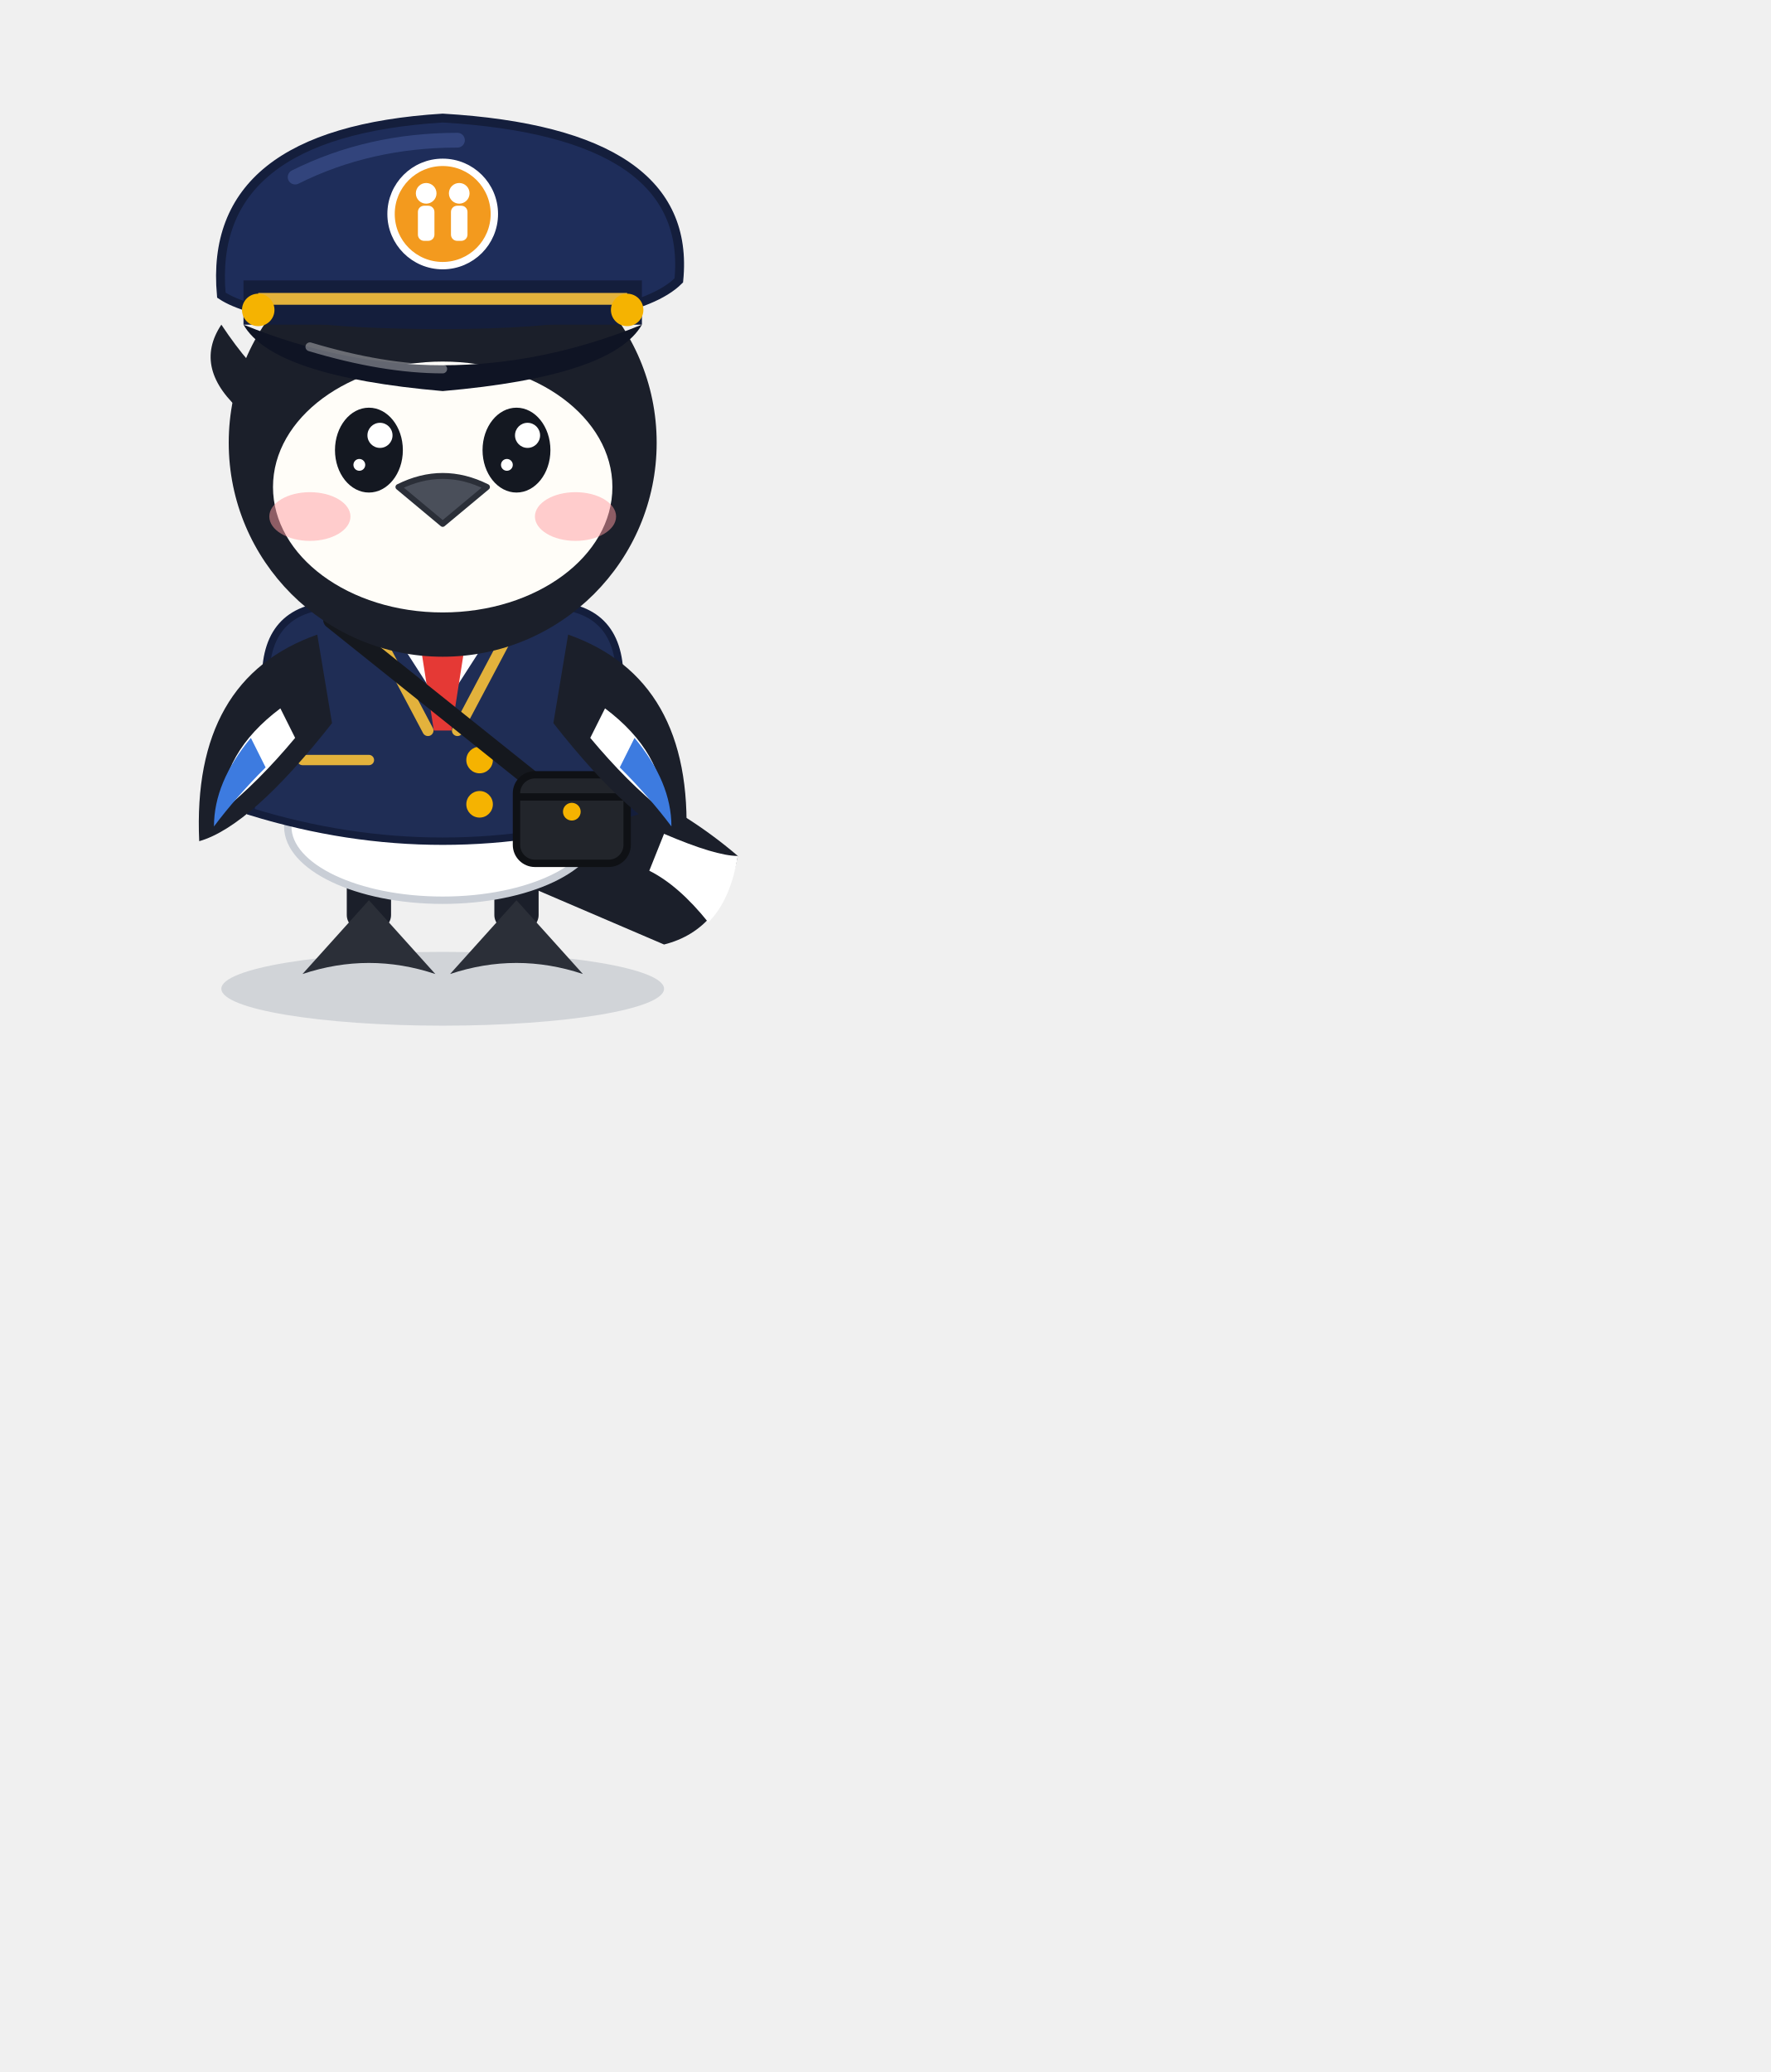
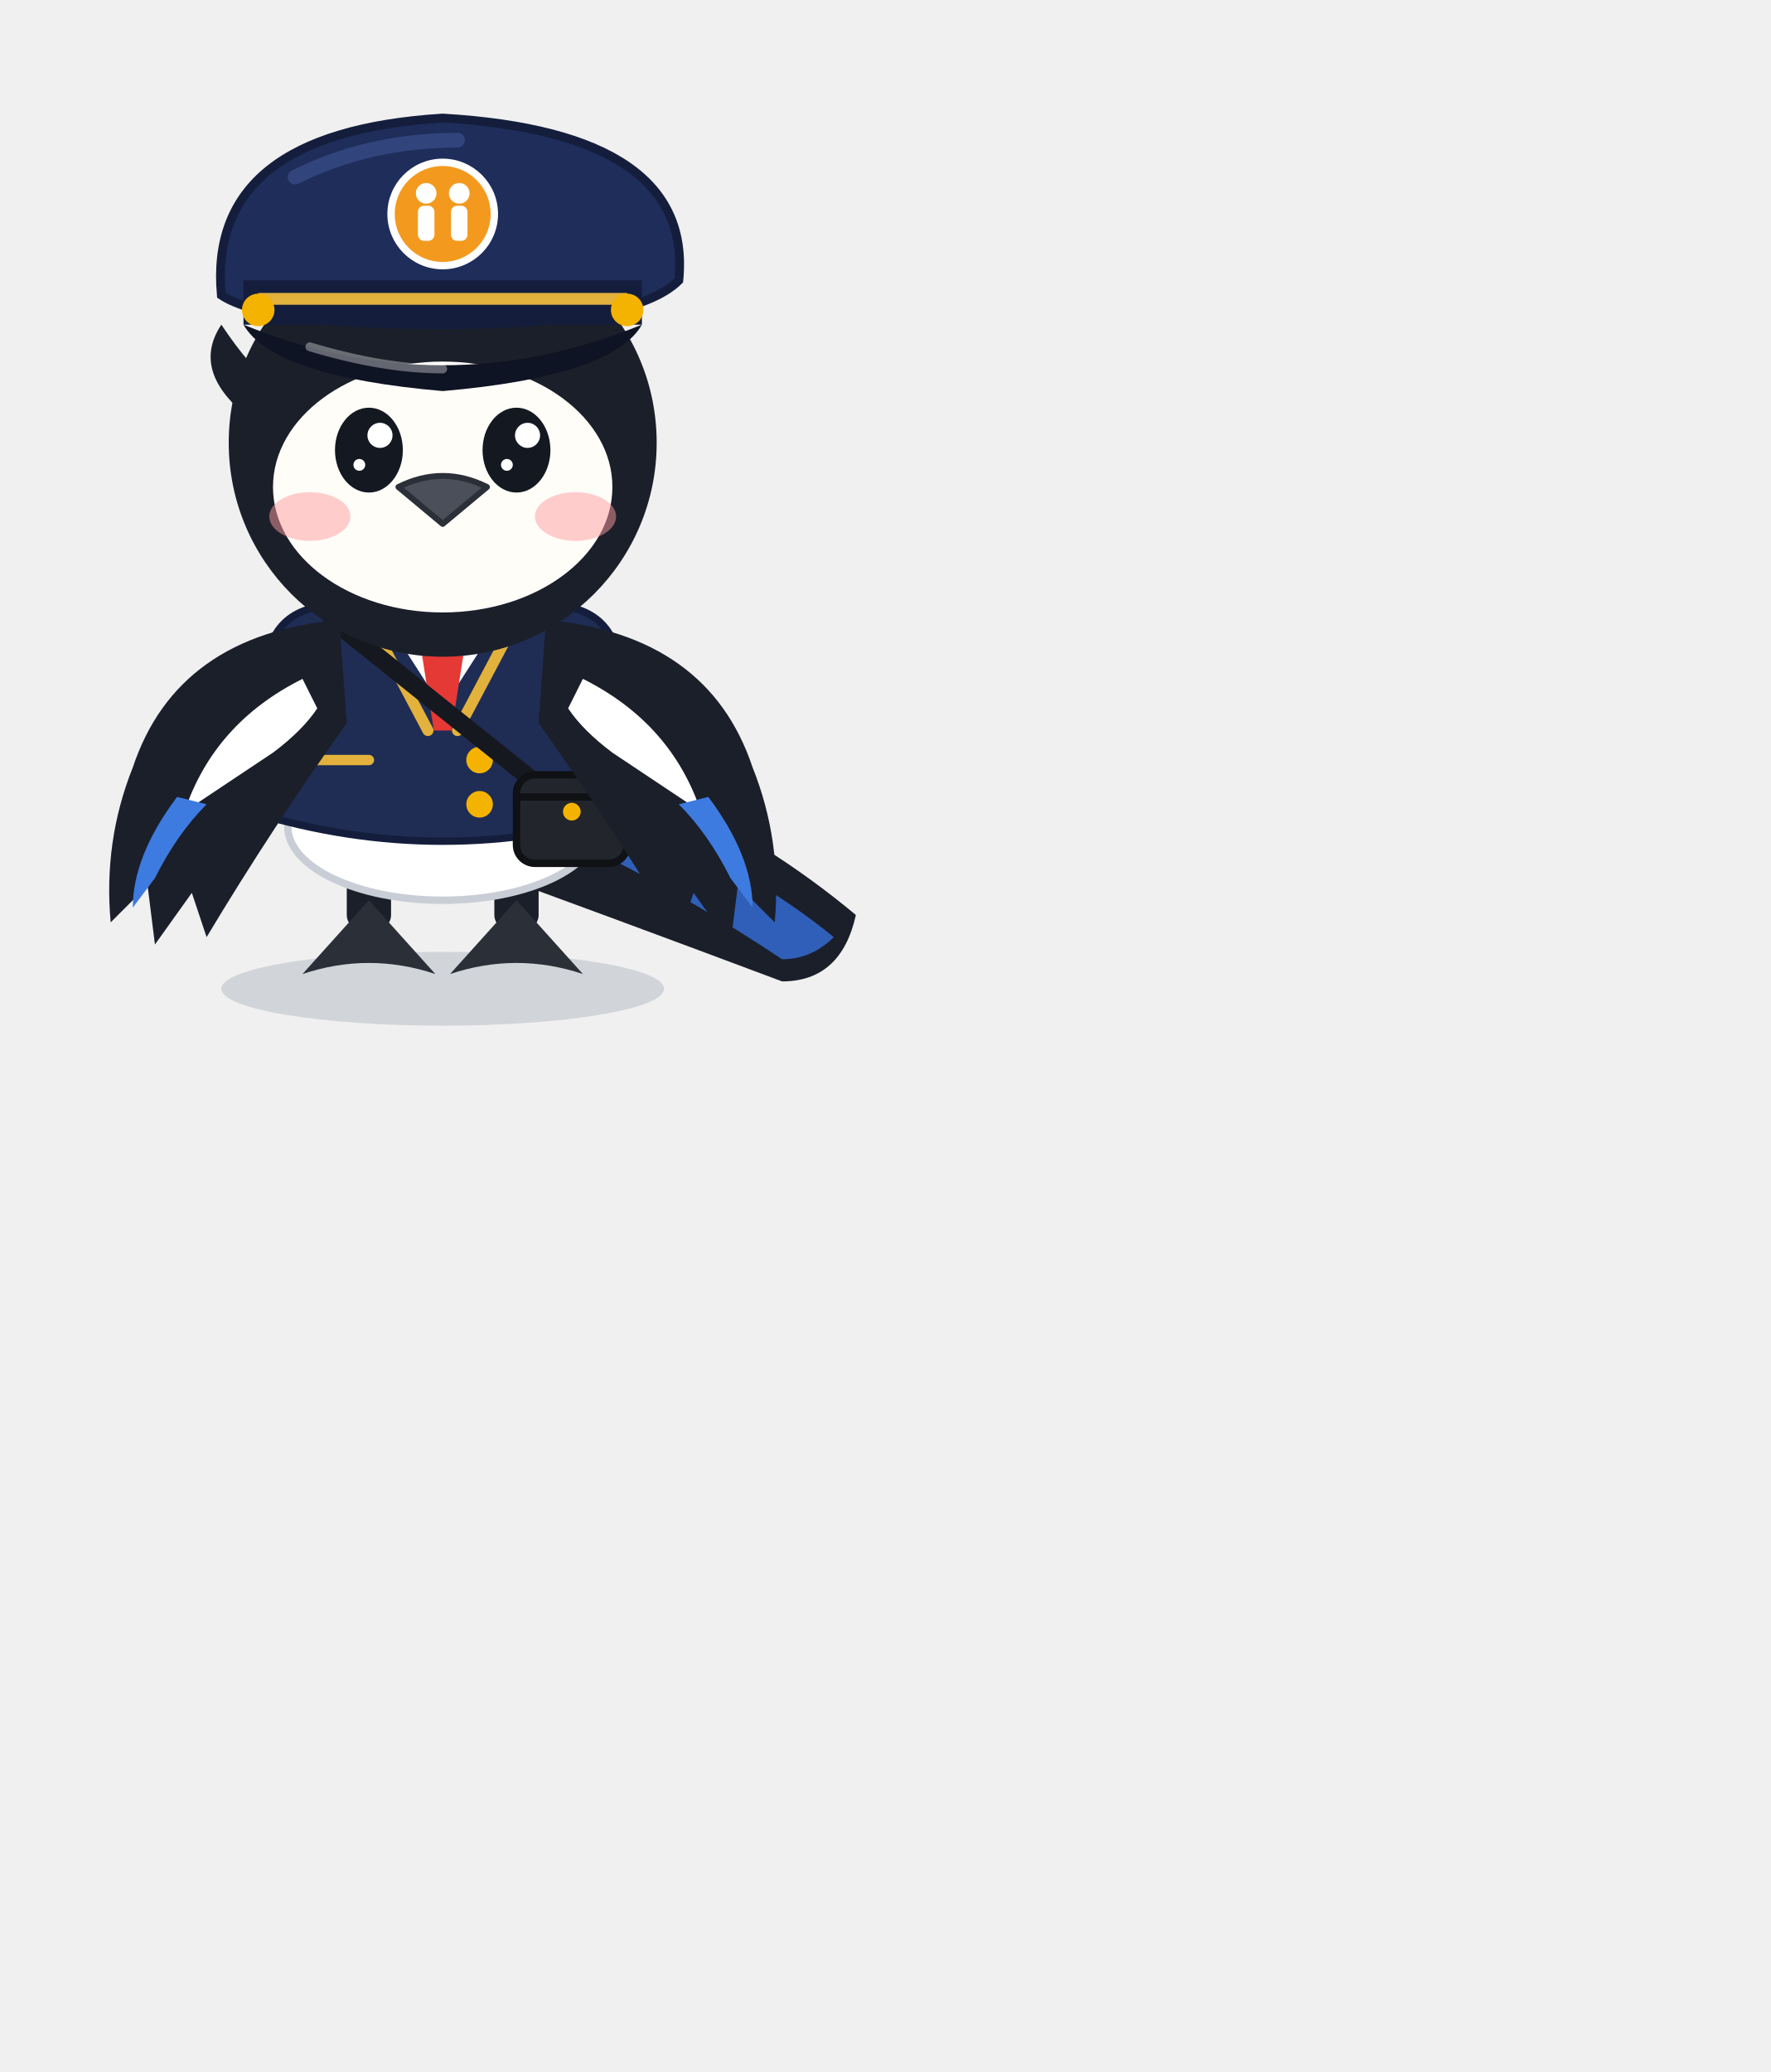
<svg xmlns="http://www.w3.org/2000/svg" width="240" height="280.8" viewbox="0 0 120 140" aria-label="마중이 idle">
  <ellipse cx="60" cy="134" rx="30" ry="5" fill="#08233F22" />
  <g>
-     <path d="M64 100 Q86 104 100 116 Q98 126 90 128 Q76 122 62 116 Z" fill="#1B1F2A" />
-     <path d="M90 113 Q97 116 100 116 Q99 122 96 125 Q92 120 88 118 Z" fill="#FFFFFF" />
-     <rect x="47" y="112" width="6" height="14" rx="2" fill="#1B1F2A" />
-     <rect x="67" y="112" width="6" height="14" rx="2" fill="#1B1F2A" />
-     <path d="M41 132 L50 122 L59 132 Q50 129 41 132 Z" fill="#2B2F38" />
-     <path d="M61 132 L70 122 L79 132 Q70 129 61 132 Z" fill="#2B2F38" />
-     <ellipse cx="60" cy="112" rx="21" ry="10" fill="#FFFFFF" stroke="#C9CED6" stroke-width="1" />
-     <path d="M36 92 Q36 82 46 82 L74 82 Q84 82 84 92 L86 110 Q60 118 34 110 Z" fill="#1F2D55" stroke="#141E3C" stroke-width="1" />
-     <path d="M51 82 L60 96 L69 82 Z" fill="#FFFFFF" />
-     <path d="M58 84 L62 84 L63 87.5 L61.2 99 L58.8 99 L57 87.5 Z" fill="#E53935" />
-     <path d="M49 82 L58 99" stroke="#E3B23C" stroke-width="1.5" fill="none" stroke-linecap="round" />
-     <path d="M71 82 L62 99" stroke="#E3B23C" stroke-width="1.5" fill="none" stroke-linecap="round" />
-     <circle cx="65" cy="103" r="1.8" fill="#F5B301" />
-     <circle cx="65" cy="109" r="1.8" fill="#F5B301" />
-     <line x1="41" y1="103" x2="50" y2="103" stroke="#E3B23C" stroke-width="1.4" stroke-linecap="round" />
-     <line x1="45" y1="84" x2="75" y2="108" stroke="#15181E" stroke-width="2.4" stroke-linecap="round" />
-     <rect x="70" y="105" width="15" height="12" rx="2.5" fill="#22252B" stroke="#0F1115" stroke-width="1" />
-     <path d="M70 108 L85 108" stroke="#0F1115" stroke-width="1" />
-     <circle cx="77.5" cy="110" r="1.2" fill="#F5B301" />
-     <circle cx="60" cy="60" r="29" fill="#1B1F2A" />
-     <path d="M33 56 Q26 50 30 44 Q34 50 37 52 Z" fill="#1B1F2A" />
-     <ellipse cx="60" cy="66" rx="23" ry="17" fill="#FFFDF8" />
-     <g transform="rotate(0 42 86)">
-       <path d="M43 86 Q26 92 27 114 Q34 112 45 98 Z" fill="#1B1F2A" />
-       <path d="M38 96 Q30 102 30 110 Q35 106 40 100 Z" fill="#FFFFFF" />
-       <path d="M34 100 Q29 106 29 112 Q32 108 36 104 Z" fill="#3D7BE0" />
-     </g>
-     <g transform="translate(120 0) scale(-1 1)">
+     <g>
+       <path d="M62 100 Q92 104 116 124 Q114 133 106 133 Q82 124 60 116 Z" fill="#1B1F2A" />
+       <path d="M84 110 Q102 118 113 127 Q110 130 106 130 Q94 122 82 116 Z" fill="#2F5FB8" />
+       <rect x="47" y="112" width="6" height="14" rx="2" fill="#1B1F2A" />
+       <rect x="67" y="112" width="6" height="14" rx="2" fill="#1B1F2A" />
+       <path d="M41 132 L50 122 L59 132 Q50 129 41 132 Z" fill="#2B2F38" />
+       <path d="M61 132 L70 122 L79 132 Q70 129 61 132 Z" fill="#2B2F38" />
+       <ellipse cx="60" cy="112" rx="21" ry="10" fill="#FFFFFF" stroke="#C9CED6" stroke-width="1" />
+       <path d="M36 92 Q36 82 46 82 L74 82 Q84 82 84 92 L86 110 Q60 118 34 110 Z" fill="#1F2D55" stroke="#141E3C" stroke-width="1" />
+       <path d="M51 82 L60 96 L69 82 Z" fill="#FFFFFF" />
+       <path d="M58 84 L62 84 L63 87.5 L61.2 99 L58.8 99 L57 87.5 Z" fill="#E53935" />
+       <path d="M49 82 L58 99" stroke="#E3B23C" stroke-width="1.5" fill="none" stroke-linecap="round" />
+       <path d="M71 82 L62 99" stroke="#E3B23C" stroke-width="1.5" fill="none" stroke-linecap="round" />
+       <circle cx="65" cy="103" r="1.8" fill="#F5B301" />
+       <circle cx="65" cy="109" r="1.8" fill="#F5B301" />
+       <line x1="41" y1="103" x2="50" y2="103" stroke="#E3B23C" stroke-width="1.4" stroke-linecap="round" />
+       <line x1="45" y1="84" x2="75" y2="108" stroke="#15181E" stroke-width="2.4" stroke-linecap="round" />
+       <rect x="70" y="105" width="15" height="12" rx="2.5" fill="#22252B" stroke="#0F1115" stroke-width="1" />
+       <path d="M70 108 L85 108" stroke="#0F1115" stroke-width="1" />
+       <circle cx="77.5" cy="110" r="1.2" fill="#F5B301" />
+       <circle cx="60" cy="60" r="29" fill="#1B1F2A" />
+       <path d="M33 56 Q26 50 30 44 Q34 50 37 52 Z" fill="#1B1F2A" />
+       <ellipse cx="60" cy="66" rx="23" ry="17" fill="#FFFDF8" />
      <g transform="rotate(0 42 86)">
-         <path d="M43 86 Q26 92 27 114 Q34 112 45 98 Z" fill="#1B1F2A" />
-         <path d="M38 96 Q30 102 30 110 Q35 106 40 100 Z" fill="#FFFFFF" />
-         <path d="M34 100 Q29 106 29 112 Q32 108 36 104 Z" fill="#3D7BE0" />
+         <path d="M46 84 Q24 86 18 104 Q14 114 15 125 L20 120 L21 128 L26 121 L28 127 Q37 112 47 98 Z" fill="#1B1F2A" />
+         <path d="M41 92 Q29 98 25 110 Q31 106 37 102 Q41 99 43 96 Z" fill="#FFFFFF" />
+         <path d="M24 108 Q18 116 18 123 L21 119 Q24 113 28 109 Z" fill="#3D7BE0" />
+       </g>
+       <g transform="translate(120 0) scale(-1 1)">
+         <g transform="rotate(0 42 86)">
+           <path d="M46 84 Q24 86 18 104 Q14 114 15 125 L20 120 L21 128 L26 121 L28 127 Q37 112 47 98 Z" fill="#1B1F2A" />
+           <path d="M41 92 Q29 98 25 110 Q31 106 37 102 Q41 99 43 96 Z" fill="#FFFFFF" />
+           <path d="M24 108 Q18 116 18 123 L21 119 Q24 113 28 109 Z" fill="#3D7BE0" />
+         </g>
      </g>
    </g>
-   </g>
-   <ellipse cx="42" cy="70" rx="5.5" ry="3.3" fill="#FF9BA0" opacity="0.5" />
-   <ellipse cx="78" cy="70" rx="5.5" ry="3.3" fill="#FF9BA0" opacity="0.5" />
-   <g>
-     <ellipse cx="50" cy="61" rx="4.6" ry="5.75" fill="#141821" />
-     <circle cx="51.5" cy="59" r="1.7" fill="#FFFFFF" />
-     <circle cx="48.7" cy="63" r="0.8" fill="#FFFFFF" />
-   </g>
-   <g>
-     <ellipse cx="70" cy="61" rx="4.6" ry="5.75" fill="#141821" />
-     <circle cx="71.5" cy="59" r="1.7" fill="#FFFFFF" />
-     <circle cx="68.7" cy="63" r="0.8" fill="#FFFFFF" />
-   </g>
-   <g>
-     <path d="M54 66 Q60 63 66 66 L60 71 Z" fill="#4A4F5A" stroke="#2B2F38" stroke-width="0.8" stroke-linejoin="round" />
-     <path d="M30 40 Q28 18 60 16 Q94 18 92 38 Q86 44 60 44 Q36 44 30 40 Z" fill="#1E2D5A" stroke="#141E3C" stroke-width="1.2" />
-     <rect x="33" y="38" width="54" height="6" fill="#141E3C" />
-     <line x1="35" y1="40.5" x2="85" y2="40.5" stroke="#E3B23C" stroke-width="1.6" />
-     <path d="M33 44 Q60 55 87 44 Q83 51 60 53 Q37 51 33 44 Z" fill="#0F1424" />
-     <path d="M42 47 Q52 50 60 50" stroke="#FFFFFF" stroke-width="1.2" fill="none" opacity="0.35" stroke-linecap="round" />
-     <circle cx="35" cy="42" r="2.2" fill="#F5B301" />
-     <circle cx="85" cy="42" r="2.2" fill="#F5B301" />
-     <path d="M40 24 Q50 19 62 19" stroke="#3A4F8A" stroke-width="2" fill="none" stroke-linecap="round" opacity="0.7" />
-     <circle cx="60" cy="29" r="7" fill="#F39A1E" stroke="#FFFFFF" stroke-width="1" />
-     <g fill="#FFFFFF" transform="translate(60 29) scale(1.4)">
-       <circle cx="-1.6" cy="-2" r="1" />
-       <circle cx="1.6" cy="-2" r="1" />
-       <rect x="-2.4" y="-0.8" width="1.6" height="3.4" rx="0.6" />
-       <rect x="0.8" y="-0.8" width="1.6" height="3.4" rx="0.6" />
+     <ellipse cx="42" cy="70" rx="5.5" ry="3.3" fill="#FF9BA0" opacity="0.5" />
+     <ellipse cx="78" cy="70" rx="5.5" ry="3.3" fill="#FF9BA0" opacity="0.5" />
+     <g>
+       <ellipse cx="50" cy="61" rx="4.6" ry="5.75" fill="#141821" />
+       <circle cx="51.5" cy="59" r="1.7" fill="#FFFFFF" />
+       <circle cx="48.7" cy="63" r="0.8" fill="#FFFFFF" />
+     </g>
+     <g>
+       <ellipse cx="70" cy="61" rx="4.6" ry="5.75" fill="#141821" />
+       <circle cx="71.5" cy="59" r="1.7" fill="#FFFFFF" />
+       <circle cx="68.7" cy="63" r="0.8" fill="#FFFFFF" />
+     </g>
+     <g>
+       <path d="M54 66 Q60 63 66 66 L60 71 Z" fill="#4A4F5A" stroke="#2B2F38" stroke-width="0.8" stroke-linejoin="round" />
+       <path d="M30 40 Q28 18 60 16 Q94 18 92 38 Q86 44 60 44 Q36 44 30 40 Z" fill="#1E2D5A" stroke="#141E3C" stroke-width="1.2" />
+       <rect x="33" y="38" width="54" height="6" fill="#141E3C" />
+       <line x1="35" y1="40.5" x2="85" y2="40.5" stroke="#E3B23C" stroke-width="1.6" />
+       <path d="M33 44 Q60 55 87 44 Q83 51 60 53 Q37 51 33 44 Z" fill="#0F1424" />
+       <path d="M42 47 Q52 50 60 50" stroke="#FFFFFF" stroke-width="1.2" fill="none" opacity="0.35" stroke-linecap="round" />
+       <circle cx="35" cy="42" r="2.2" fill="#F5B301" />
+       <circle cx="85" cy="42" r="2.2" fill="#F5B301" />
+       <path d="M40 24 Q50 19 62 19" stroke="#3A4F8A" stroke-width="2" fill="none" stroke-linecap="round" opacity="0.7" />
+       <circle cx="60" cy="29" r="7" fill="#F39A1E" stroke="#FFFFFF" stroke-width="1" />
+       <g fill="#FFFFFF" transform="translate(60 29) scale(1.4)">
+         <circle cx="-1.6" cy="-2" r="1" />
+         <circle cx="1.6" cy="-2" r="1" />
+         <rect x="-2.4" y="-0.8" width="1.6" height="3.4" rx="0.6" />
+         <rect x="0.8" y="-0.8" width="1.6" height="3.4" rx="0.6" />
+       </g>
    </g>
  </g>
  <g class="fx" />
</svg>
